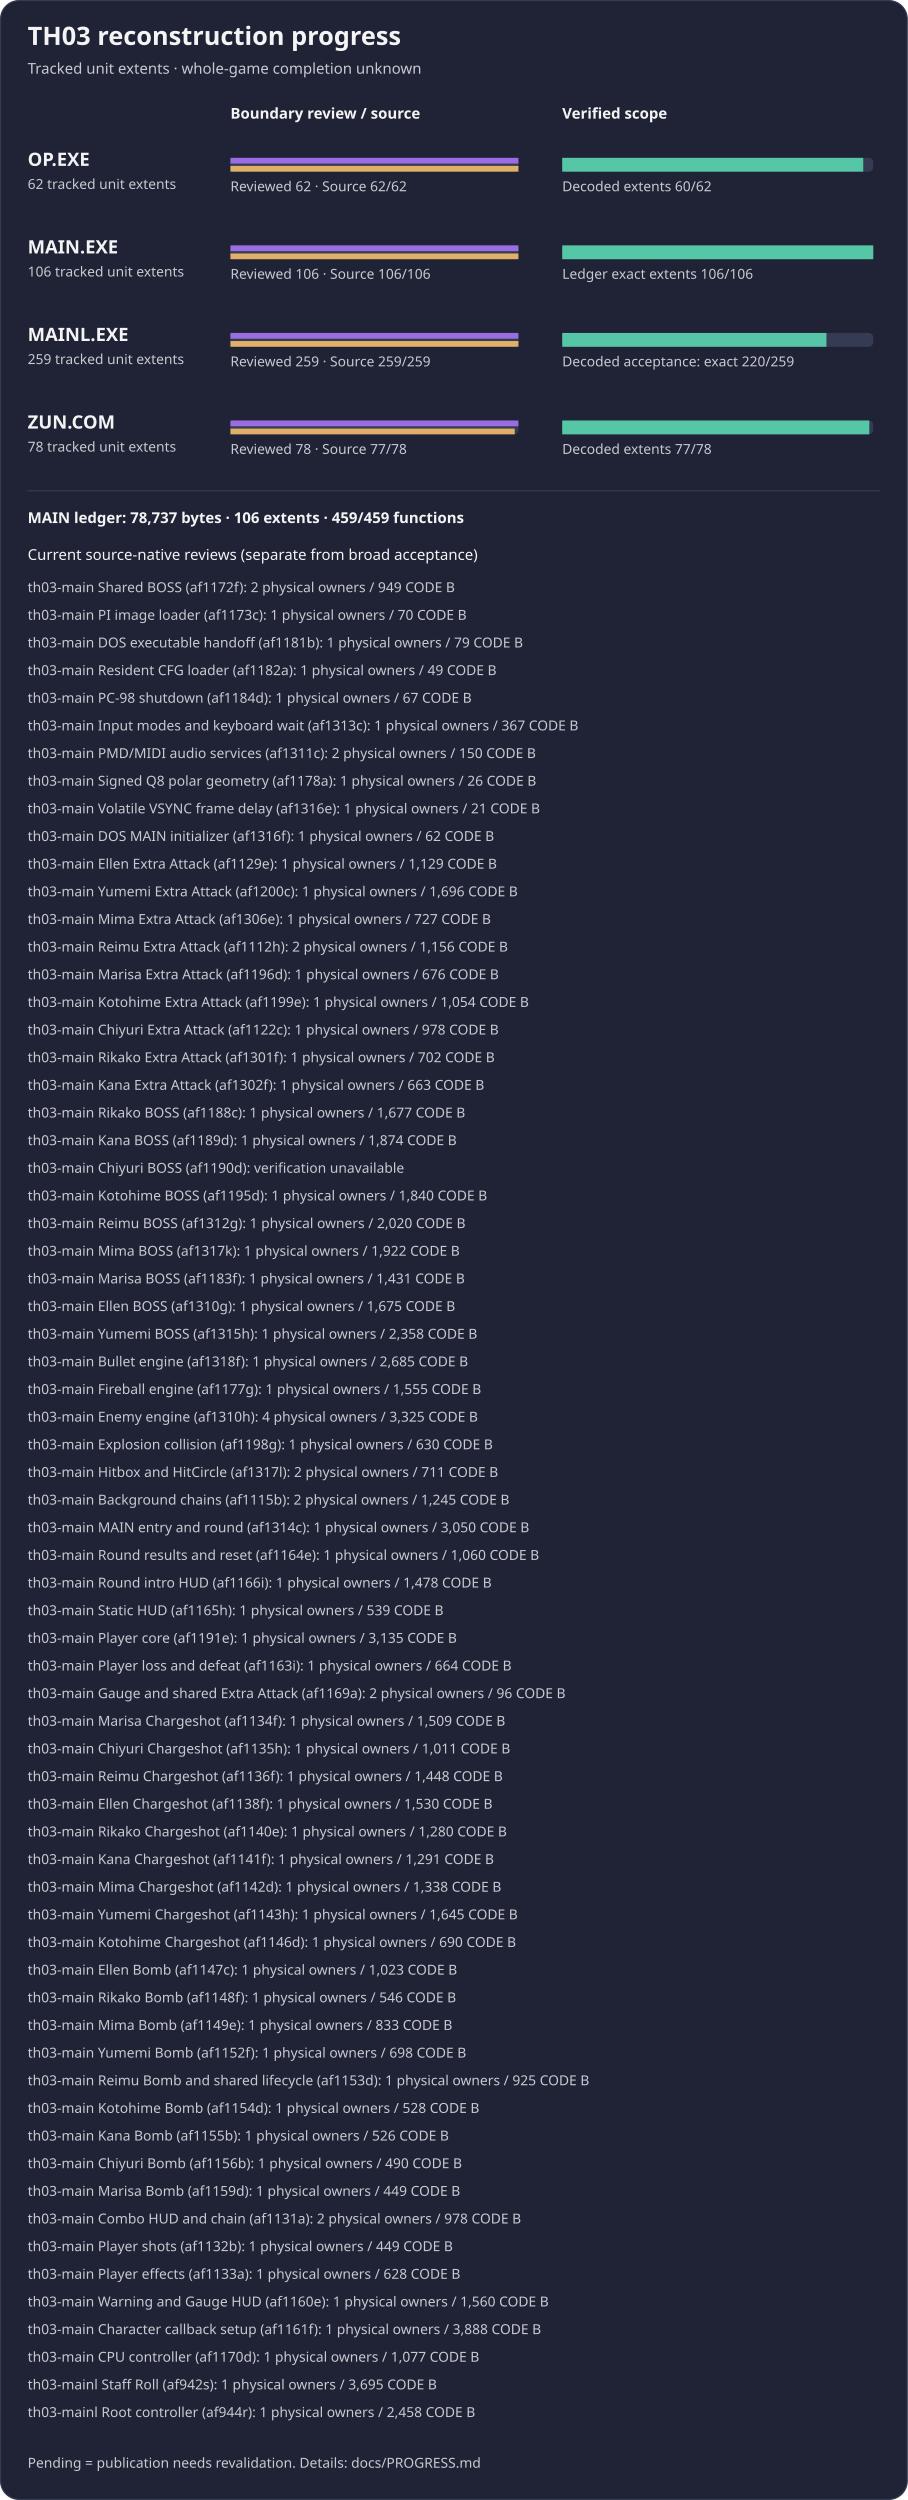
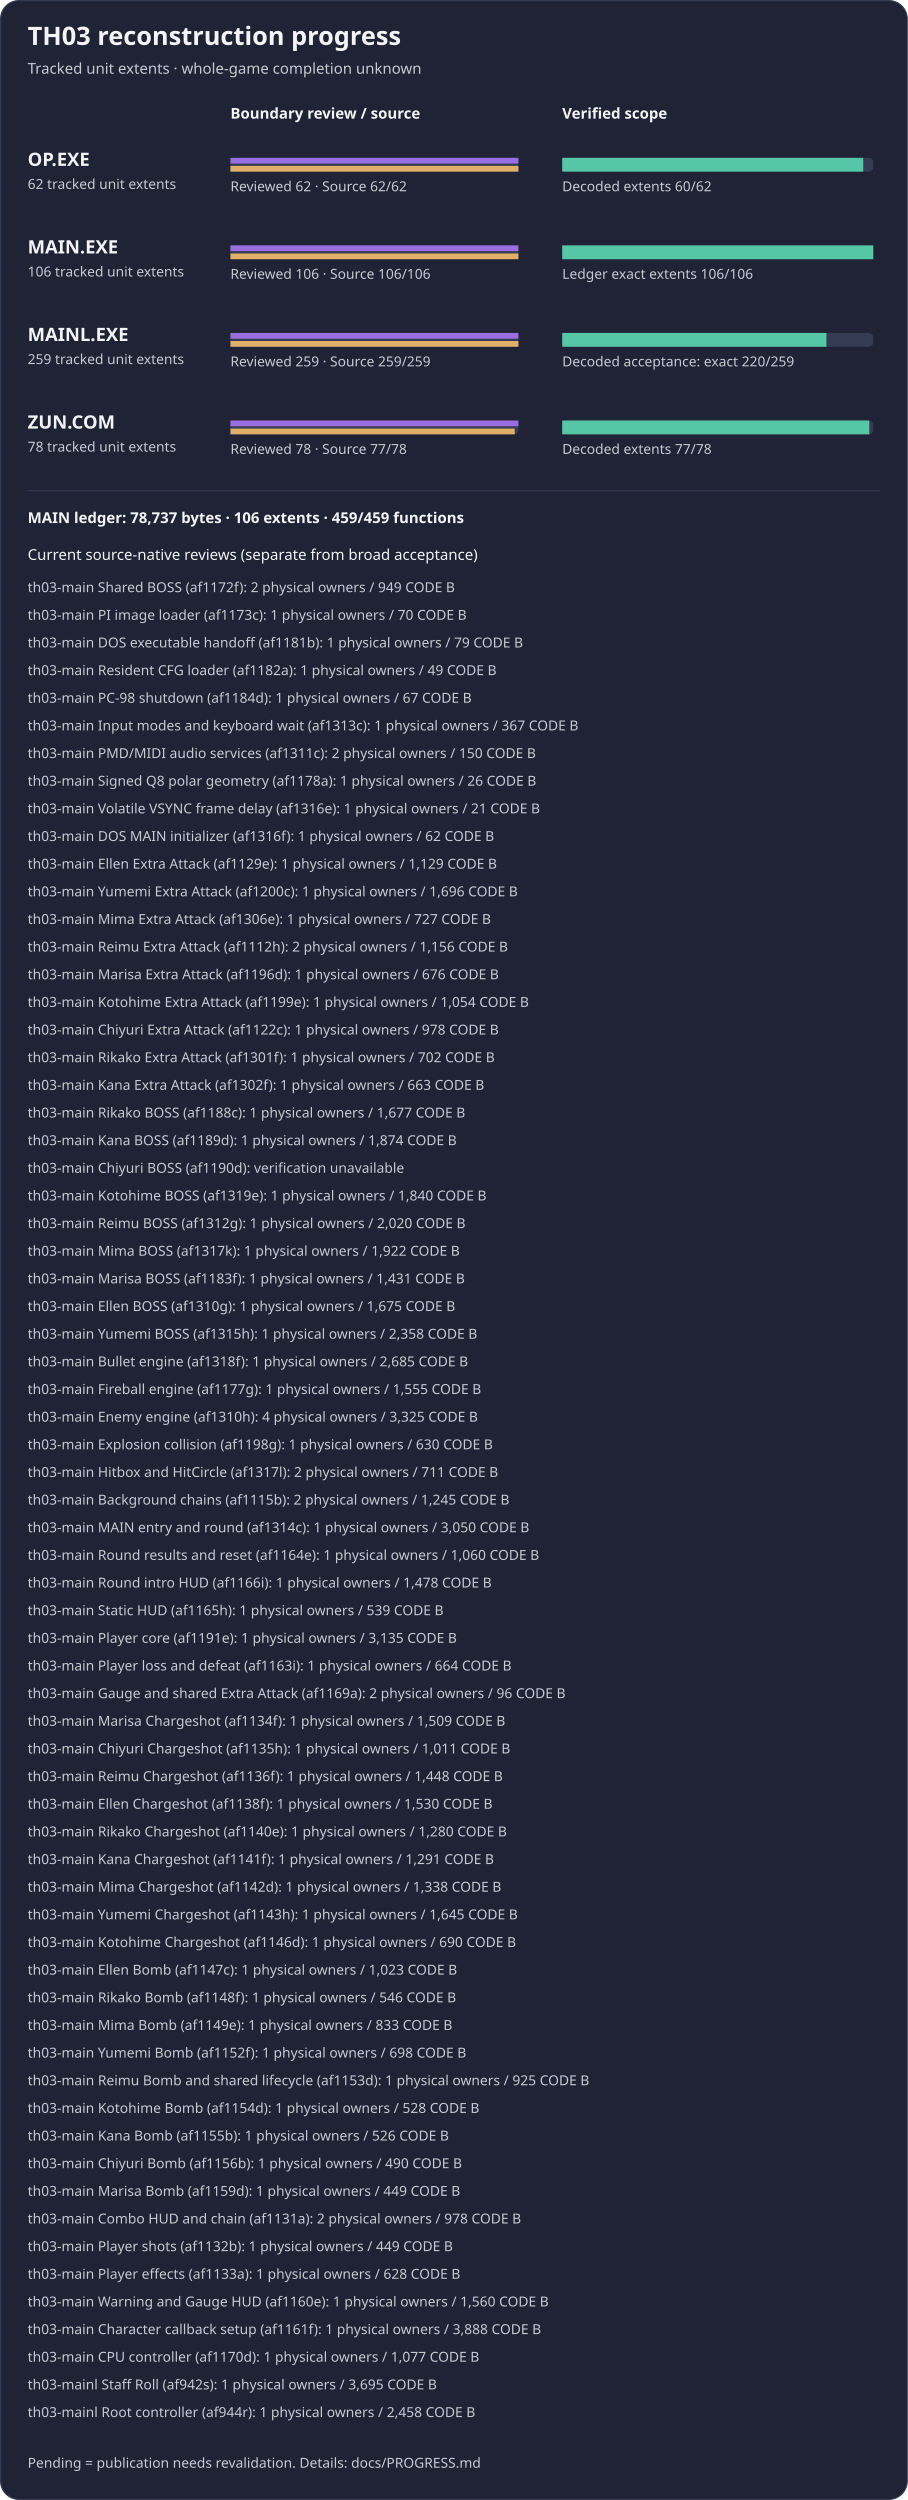
<svg xmlns="http://www.w3.org/2000/svg" width="788" height="2170" viewBox="0 0 788 2170" role="img" aria-label="TH03 reviewed subset reconstruction progress">
  <rect x="0.5" y="0.5" width="787" height="2169" rx="16" fill="#1f2335" stroke="#353b52" />
  <text x="24" y="39" fill="#f4f4f5" font-family="sans-serif" font-size="22" font-weight="600">TH03 reconstruction progress</text>
  <text x="24" y="64" fill="#c8cad2" font-family="sans-serif" font-size="13">Tracked unit extents · whole-game completion unknown</text>
  <text x="200" y="103" fill="#f4f4f5" font-family="sans-serif" font-size="13" font-weight="600">Boundary review / source</text>
  <text x="488" y="103" fill="#f4f4f5" font-family="sans-serif" font-size="13" font-weight="600">Verified scope</text>
  <g aria-label="OP.EXE bars count tracked unit extents, not functions; source-present is not exact">
    <text x="24" y="144" fill="#f4f4f5" font-family="sans-serif" font-size="16" font-weight="600">OP.EXE</text>
    <text x="24" y="164" fill="#c8cad2" font-family="sans-serif" font-size="12">62 tracked unit extents</text>
    <rect x="200" y="137" width="250" height="12" rx="4" fill="#353b52" />
    <rect x="488" y="137" width="270" height="12" rx="4" fill="#353b52" />
    <rect x="200" y="137" width="250.00" height="5" fill="#9b6de3" />
    <rect x="200" y="144" width="250.00" height="5" fill="#e0af68" />
    <rect x="488" y="137" width="261.29" height="12" fill="#55c7a6" />
    <text x="200" y="166" fill="#c8cad2" font-family="sans-serif" font-size="12">Reviewed 62 · Source 62/62</text>
    <text x="488" y="166" fill="#c8cad2" font-family="sans-serif" font-size="12">Decoded extents 60/62</text>
  </g>
  <g aria-label="MAIN.EXE bars count tracked unit extents, not functions; source-present is not exact">
    <text x="24" y="220" fill="#f4f4f5" font-family="sans-serif" font-size="16" font-weight="600">MAIN.EXE</text>
    <text x="24" y="240" fill="#c8cad2" font-family="sans-serif" font-size="12">106 tracked unit extents</text>
    <rect x="200" y="213" width="250" height="12" rx="4" fill="#353b52" />
    <rect x="488" y="213" width="270" height="12" rx="4" fill="#353b52" />
    <rect x="200" y="213" width="250.00" height="5" fill="#9b6de3" />
    <rect x="200" y="220" width="250.00" height="5" fill="#e0af68" />
    <rect x="488" y="213" width="270.00" height="12" fill="#55c7a6" />
    <text x="200" y="242" fill="#c8cad2" font-family="sans-serif" font-size="12">Reviewed 106 · Source 106/106</text>
    <text x="488" y="242" fill="#c8cad2" font-family="sans-serif" font-size="12">Ledger exact extents 106/106</text>
  </g>
  <g aria-label="MAINL bars count tracked unit extents, not functions; source-present is not exact">
    <text x="24" y="296" fill="#f4f4f5" font-family="sans-serif" font-size="16" font-weight="600">MAINL.EXE</text>
    <text x="24" y="316" fill="#c8cad2" font-family="sans-serif" font-size="12">259 tracked unit extents</text>
    <rect x="200" y="289" width="250" height="12" rx="4" fill="#353b52" />
    <rect x="488" y="289" width="270" height="12" rx="4" fill="#353b52" />
    <rect x="200" y="289" width="250.00" height="5" fill="#9b6de3" />
    <rect x="200" y="296" width="250.00" height="5" fill="#e0af68" />
    <rect x="488" y="289" width="229.34" height="12" fill="#55c7a6" />
    <text x="200" y="318" fill="#c8cad2" font-family="sans-serif" font-size="12">Reviewed 259 · Source 259/259</text>
    <text x="488" y="318" fill="#c8cad2" font-family="sans-serif" font-size="12">Decoded acceptance: exact 220/259</text>
  </g>
  <g aria-label="ZUN.COM bars count tracked unit extents, not functions; source-present is not exact">
    <text x="24" y="372" fill="#f4f4f5" font-family="sans-serif" font-size="16" font-weight="600">ZUN.COM</text>
    <text x="24" y="392" fill="#c8cad2" font-family="sans-serif" font-size="12">78 tracked unit extents</text>
    <rect x="200" y="365" width="250" height="12" rx="4" fill="#353b52" />
    <rect x="488" y="365" width="270" height="12" rx="4" fill="#353b52" />
    <rect x="200" y="365" width="250.00" height="5" fill="#9b6de3" />
    <rect x="200" y="372" width="246.79" height="5" fill="#e0af68" />
    <rect x="488" y="365" width="266.54" height="12" fill="#55c7a6" />
    <text x="200" y="394" fill="#c8cad2" font-family="sans-serif" font-size="12">Reviewed 78 · Source 77/78</text>
    <text x="488" y="394" fill="#c8cad2" font-family="sans-serif" font-size="12">Decoded extents 77/78</text>
  </g>
  <path d="M24 426 H764" stroke="#353b52" />
  <text x="24" y="454" fill="#f4f4f5" font-family="sans-serif" font-size="13" font-weight="600">MAIN ledger: 78,737 bytes · 106 extents · 459/459 functions</text>
  <text x="24" y="486" fill="#f4f4f5" font-family="sans-serif" font-size="13">Current source-native reviews (separate from broad acceptance)</text>
  <text x="24" y="514" fill="#c8cad2" font-family="sans-serif" font-size="12">th03-main Shared BOSS (af1172f): 2 physical owners / 949 CODE B</text>
  <text x="24" y="538" fill="#c8cad2" font-family="sans-serif" font-size="12">th03-main PI image loader (af1173c): 1 physical owners / 70 CODE B</text>
  <text x="24" y="562" fill="#c8cad2" font-family="sans-serif" font-size="12">th03-main DOS executable handoff (af1181b): 1 physical owners / 79 CODE B</text>
  <text x="24" y="586" fill="#c8cad2" font-family="sans-serif" font-size="12">th03-main Resident CFG loader (af1182a): 1 physical owners / 49 CODE B</text>
  <text x="24" y="610" fill="#c8cad2" font-family="sans-serif" font-size="12">th03-main PC-98 shutdown (af1184d): 1 physical owners / 67 CODE B</text>
  <text x="24" y="634" fill="#c8cad2" font-family="sans-serif" font-size="12">th03-main Input modes and keyboard wait (af1313c): 1 physical owners / 367 CODE B</text>
  <text x="24" y="658" fill="#c8cad2" font-family="sans-serif" font-size="12">th03-main PMD/MIDI audio services (af1311c): 2 physical owners / 150 CODE B</text>
  <text x="24" y="682" fill="#c8cad2" font-family="sans-serif" font-size="12">th03-main Signed Q8 polar geometry (af1178a): 1 physical owners / 26 CODE B</text>
  <text x="24" y="706" fill="#c8cad2" font-family="sans-serif" font-size="12">th03-main Volatile VSYNC frame delay (af1316e): 1 physical owners / 21 CODE B</text>
  <text x="24" y="730" fill="#c8cad2" font-family="sans-serif" font-size="12">th03-main DOS MAIN initializer (af1316f): 1 physical owners / 62 CODE B</text>
  <text x="24" y="754" fill="#c8cad2" font-family="sans-serif" font-size="12">th03-main Ellen Extra Attack (af1129e): 1 physical owners / 1,129 CODE B</text>
  <text x="24" y="778" fill="#c8cad2" font-family="sans-serif" font-size="12">th03-main Yumemi Extra Attack (af1200c): 1 physical owners / 1,696 CODE B</text>
  <text x="24" y="802" fill="#c8cad2" font-family="sans-serif" font-size="12">th03-main Mima Extra Attack (af1306e): 1 physical owners / 727 CODE B</text>
  <text x="24" y="826" fill="#c8cad2" font-family="sans-serif" font-size="12">th03-main Reimu Extra Attack (af1112h): 2 physical owners / 1,156 CODE B</text>
  <text x="24" y="850" fill="#c8cad2" font-family="sans-serif" font-size="12">th03-main Marisa Extra Attack (af1196d): 1 physical owners / 676 CODE B</text>
  <text x="24" y="874" fill="#c8cad2" font-family="sans-serif" font-size="12">th03-main Kotohime Extra Attack (af1199e): 1 physical owners / 1,054 CODE B</text>
  <text x="24" y="898" fill="#c8cad2" font-family="sans-serif" font-size="12">th03-main Chiyuri Extra Attack (af1122c): 1 physical owners / 978 CODE B</text>
  <text x="24" y="922" fill="#c8cad2" font-family="sans-serif" font-size="12">th03-main Rikako Extra Attack (af1301f): 1 physical owners / 702 CODE B</text>
  <text x="24" y="946" fill="#c8cad2" font-family="sans-serif" font-size="12">th03-main Kana Extra Attack (af1302f): 1 physical owners / 663 CODE B</text>
  <text x="24" y="970" fill="#c8cad2" font-family="sans-serif" font-size="12">th03-main Rikako BOSS (af1188c): 1 physical owners / 1,677 CODE B</text>
  <text x="24" y="994" fill="#c8cad2" font-family="sans-serif" font-size="12">th03-main Kana BOSS (af1189d): 1 physical owners / 1,874 CODE B</text>
  <text x="24" y="1018" fill="#c8cad2" font-family="sans-serif" font-size="12">th03-main Chiyuri BOSS (af1190d): verification unavailable</text>
-   <text x="24" y="1042" fill="#c8cad2" font-family="sans-serif" font-size="12">th03-main Kotohime BOSS (af1195d): 1 physical owners / 1,840 CODE B</text>
+   <text x="24" y="1042" fill="#c8cad2" font-family="sans-serif" font-size="12">th03-main Kotohime BOSS (af1319e): 1 physical owners / 1,840 CODE B</text>
  <text x="24" y="1066" fill="#c8cad2" font-family="sans-serif" font-size="12">th03-main Reimu BOSS (af1312g): 1 physical owners / 2,020 CODE B</text>
  <text x="24" y="1090" fill="#c8cad2" font-family="sans-serif" font-size="12">th03-main Mima BOSS (af1317k): 1 physical owners / 1,922 CODE B</text>
  <text x="24" y="1114" fill="#c8cad2" font-family="sans-serif" font-size="12">th03-main Marisa BOSS (af1183f): 1 physical owners / 1,431 CODE B</text>
  <text x="24" y="1138" fill="#c8cad2" font-family="sans-serif" font-size="12">th03-main Ellen BOSS (af1310g): 1 physical owners / 1,675 CODE B</text>
  <text x="24" y="1162" fill="#c8cad2" font-family="sans-serif" font-size="12">th03-main Yumemi BOSS (af1315h): 1 physical owners / 2,358 CODE B</text>
  <text x="24" y="1186" fill="#c8cad2" font-family="sans-serif" font-size="12">th03-main Bullet engine (af1318f): 1 physical owners / 2,685 CODE B</text>
  <text x="24" y="1210" fill="#c8cad2" font-family="sans-serif" font-size="12">th03-main Fireball engine (af1177g): 1 physical owners / 1,555 CODE B</text>
  <text x="24" y="1234" fill="#c8cad2" font-family="sans-serif" font-size="12">th03-main Enemy engine (af1310h): 4 physical owners / 3,325 CODE B</text>
  <text x="24" y="1258" fill="#c8cad2" font-family="sans-serif" font-size="12">th03-main Explosion collision (af1198g): 1 physical owners / 630 CODE B</text>
  <text x="24" y="1282" fill="#c8cad2" font-family="sans-serif" font-size="12">th03-main Hitbox and HitCircle (af1317l): 2 physical owners / 711 CODE B</text>
  <text x="24" y="1306" fill="#c8cad2" font-family="sans-serif" font-size="12">th03-main Background chains (af1115b): 2 physical owners / 1,245 CODE B</text>
  <text x="24" y="1330" fill="#c8cad2" font-family="sans-serif" font-size="12">th03-main MAIN entry and round (af1314c): 1 physical owners / 3,050 CODE B</text>
  <text x="24" y="1354" fill="#c8cad2" font-family="sans-serif" font-size="12">th03-main Round results and reset (af1164e): 1 physical owners / 1,060 CODE B</text>
  <text x="24" y="1378" fill="#c8cad2" font-family="sans-serif" font-size="12">th03-main Round intro HUD (af1166i): 1 physical owners / 1,478 CODE B</text>
  <text x="24" y="1402" fill="#c8cad2" font-family="sans-serif" font-size="12">th03-main Static HUD (af1165h): 1 physical owners / 539 CODE B</text>
  <text x="24" y="1426" fill="#c8cad2" font-family="sans-serif" font-size="12">th03-main Player core (af1191e): 1 physical owners / 3,135 CODE B</text>
  <text x="24" y="1450" fill="#c8cad2" font-family="sans-serif" font-size="12">th03-main Player loss and defeat (af1163i): 1 physical owners / 664 CODE B</text>
  <text x="24" y="1474" fill="#c8cad2" font-family="sans-serif" font-size="12">th03-main Gauge and shared Extra Attack (af1169a): 2 physical owners / 96 CODE B</text>
  <text x="24" y="1498" fill="#c8cad2" font-family="sans-serif" font-size="12">th03-main Marisa Chargeshot (af1134f): 1 physical owners / 1,509 CODE B</text>
  <text x="24" y="1522" fill="#c8cad2" font-family="sans-serif" font-size="12">th03-main Chiyuri Chargeshot (af1135h): 1 physical owners / 1,011 CODE B</text>
  <text x="24" y="1546" fill="#c8cad2" font-family="sans-serif" font-size="12">th03-main Reimu Chargeshot (af1136f): 1 physical owners / 1,448 CODE B</text>
  <text x="24" y="1570" fill="#c8cad2" font-family="sans-serif" font-size="12">th03-main Ellen Chargeshot (af1138f): 1 physical owners / 1,530 CODE B</text>
  <text x="24" y="1594" fill="#c8cad2" font-family="sans-serif" font-size="12">th03-main Rikako Chargeshot (af1140e): 1 physical owners / 1,280 CODE B</text>
  <text x="24" y="1618" fill="#c8cad2" font-family="sans-serif" font-size="12">th03-main Kana Chargeshot (af1141f): 1 physical owners / 1,291 CODE B</text>
  <text x="24" y="1642" fill="#c8cad2" font-family="sans-serif" font-size="12">th03-main Mima Chargeshot (af1142d): 1 physical owners / 1,338 CODE B</text>
  <text x="24" y="1666" fill="#c8cad2" font-family="sans-serif" font-size="12">th03-main Yumemi Chargeshot (af1143h): 1 physical owners / 1,645 CODE B</text>
  <text x="24" y="1690" fill="#c8cad2" font-family="sans-serif" font-size="12">th03-main Kotohime Chargeshot (af1146d): 1 physical owners / 690 CODE B</text>
  <text x="24" y="1714" fill="#c8cad2" font-family="sans-serif" font-size="12">th03-main Ellen Bomb (af1147c): 1 physical owners / 1,023 CODE B</text>
  <text x="24" y="1738" fill="#c8cad2" font-family="sans-serif" font-size="12">th03-main Rikako Bomb (af1148f): 1 physical owners / 546 CODE B</text>
  <text x="24" y="1762" fill="#c8cad2" font-family="sans-serif" font-size="12">th03-main Mima Bomb (af1149e): 1 physical owners / 833 CODE B</text>
  <text x="24" y="1786" fill="#c8cad2" font-family="sans-serif" font-size="12">th03-main Yumemi Bomb (af1152f): 1 physical owners / 698 CODE B</text>
  <text x="24" y="1810" fill="#c8cad2" font-family="sans-serif" font-size="12">th03-main Reimu Bomb and shared lifecycle (af1153d): 1 physical owners / 925 CODE B</text>
  <text x="24" y="1834" fill="#c8cad2" font-family="sans-serif" font-size="12">th03-main Kotohime Bomb (af1154d): 1 physical owners / 528 CODE B</text>
  <text x="24" y="1858" fill="#c8cad2" font-family="sans-serif" font-size="12">th03-main Kana Bomb (af1155b): 1 physical owners / 526 CODE B</text>
  <text x="24" y="1882" fill="#c8cad2" font-family="sans-serif" font-size="12">th03-main Chiyuri Bomb (af1156b): 1 physical owners / 490 CODE B</text>
  <text x="24" y="1906" fill="#c8cad2" font-family="sans-serif" font-size="12">th03-main Marisa Bomb (af1159d): 1 physical owners / 449 CODE B</text>
  <text x="24" y="1930" fill="#c8cad2" font-family="sans-serif" font-size="12">th03-main Combo HUD and chain (af1131a): 2 physical owners / 978 CODE B</text>
  <text x="24" y="1954" fill="#c8cad2" font-family="sans-serif" font-size="12">th03-main Player shots (af1132b): 1 physical owners / 449 CODE B</text>
  <text x="24" y="1978" fill="#c8cad2" font-family="sans-serif" font-size="12">th03-main Player effects (af1133a): 1 physical owners / 628 CODE B</text>
  <text x="24" y="2002" fill="#c8cad2" font-family="sans-serif" font-size="12">th03-main Warning and Gauge HUD (af1160e): 1 physical owners / 1,560 CODE B</text>
  <text x="24" y="2026" fill="#c8cad2" font-family="sans-serif" font-size="12">th03-main Character callback setup (af1161f): 1 physical owners / 3,888 CODE B</text>
  <text x="24" y="2050" fill="#c8cad2" font-family="sans-serif" font-size="12">th03-main CPU controller (af1170d): 1 physical owners / 1,077 CODE B</text>
  <text x="24" y="2074" fill="#c8cad2" font-family="sans-serif" font-size="12">th03-mainl Staff Roll (af942s): 1 physical owners / 3,695 CODE B</text>
  <text x="24" y="2098" fill="#c8cad2" font-family="sans-serif" font-size="12">th03-mainl Root controller (af944r): 1 physical owners / 2,458 CODE B</text>
  <text x="24" y="2142" fill="#c8cad2" font-family="sans-serif" font-size="12">Pending = publication needs revalidation. Details: docs/PROGRESS.md</text>
</svg>
